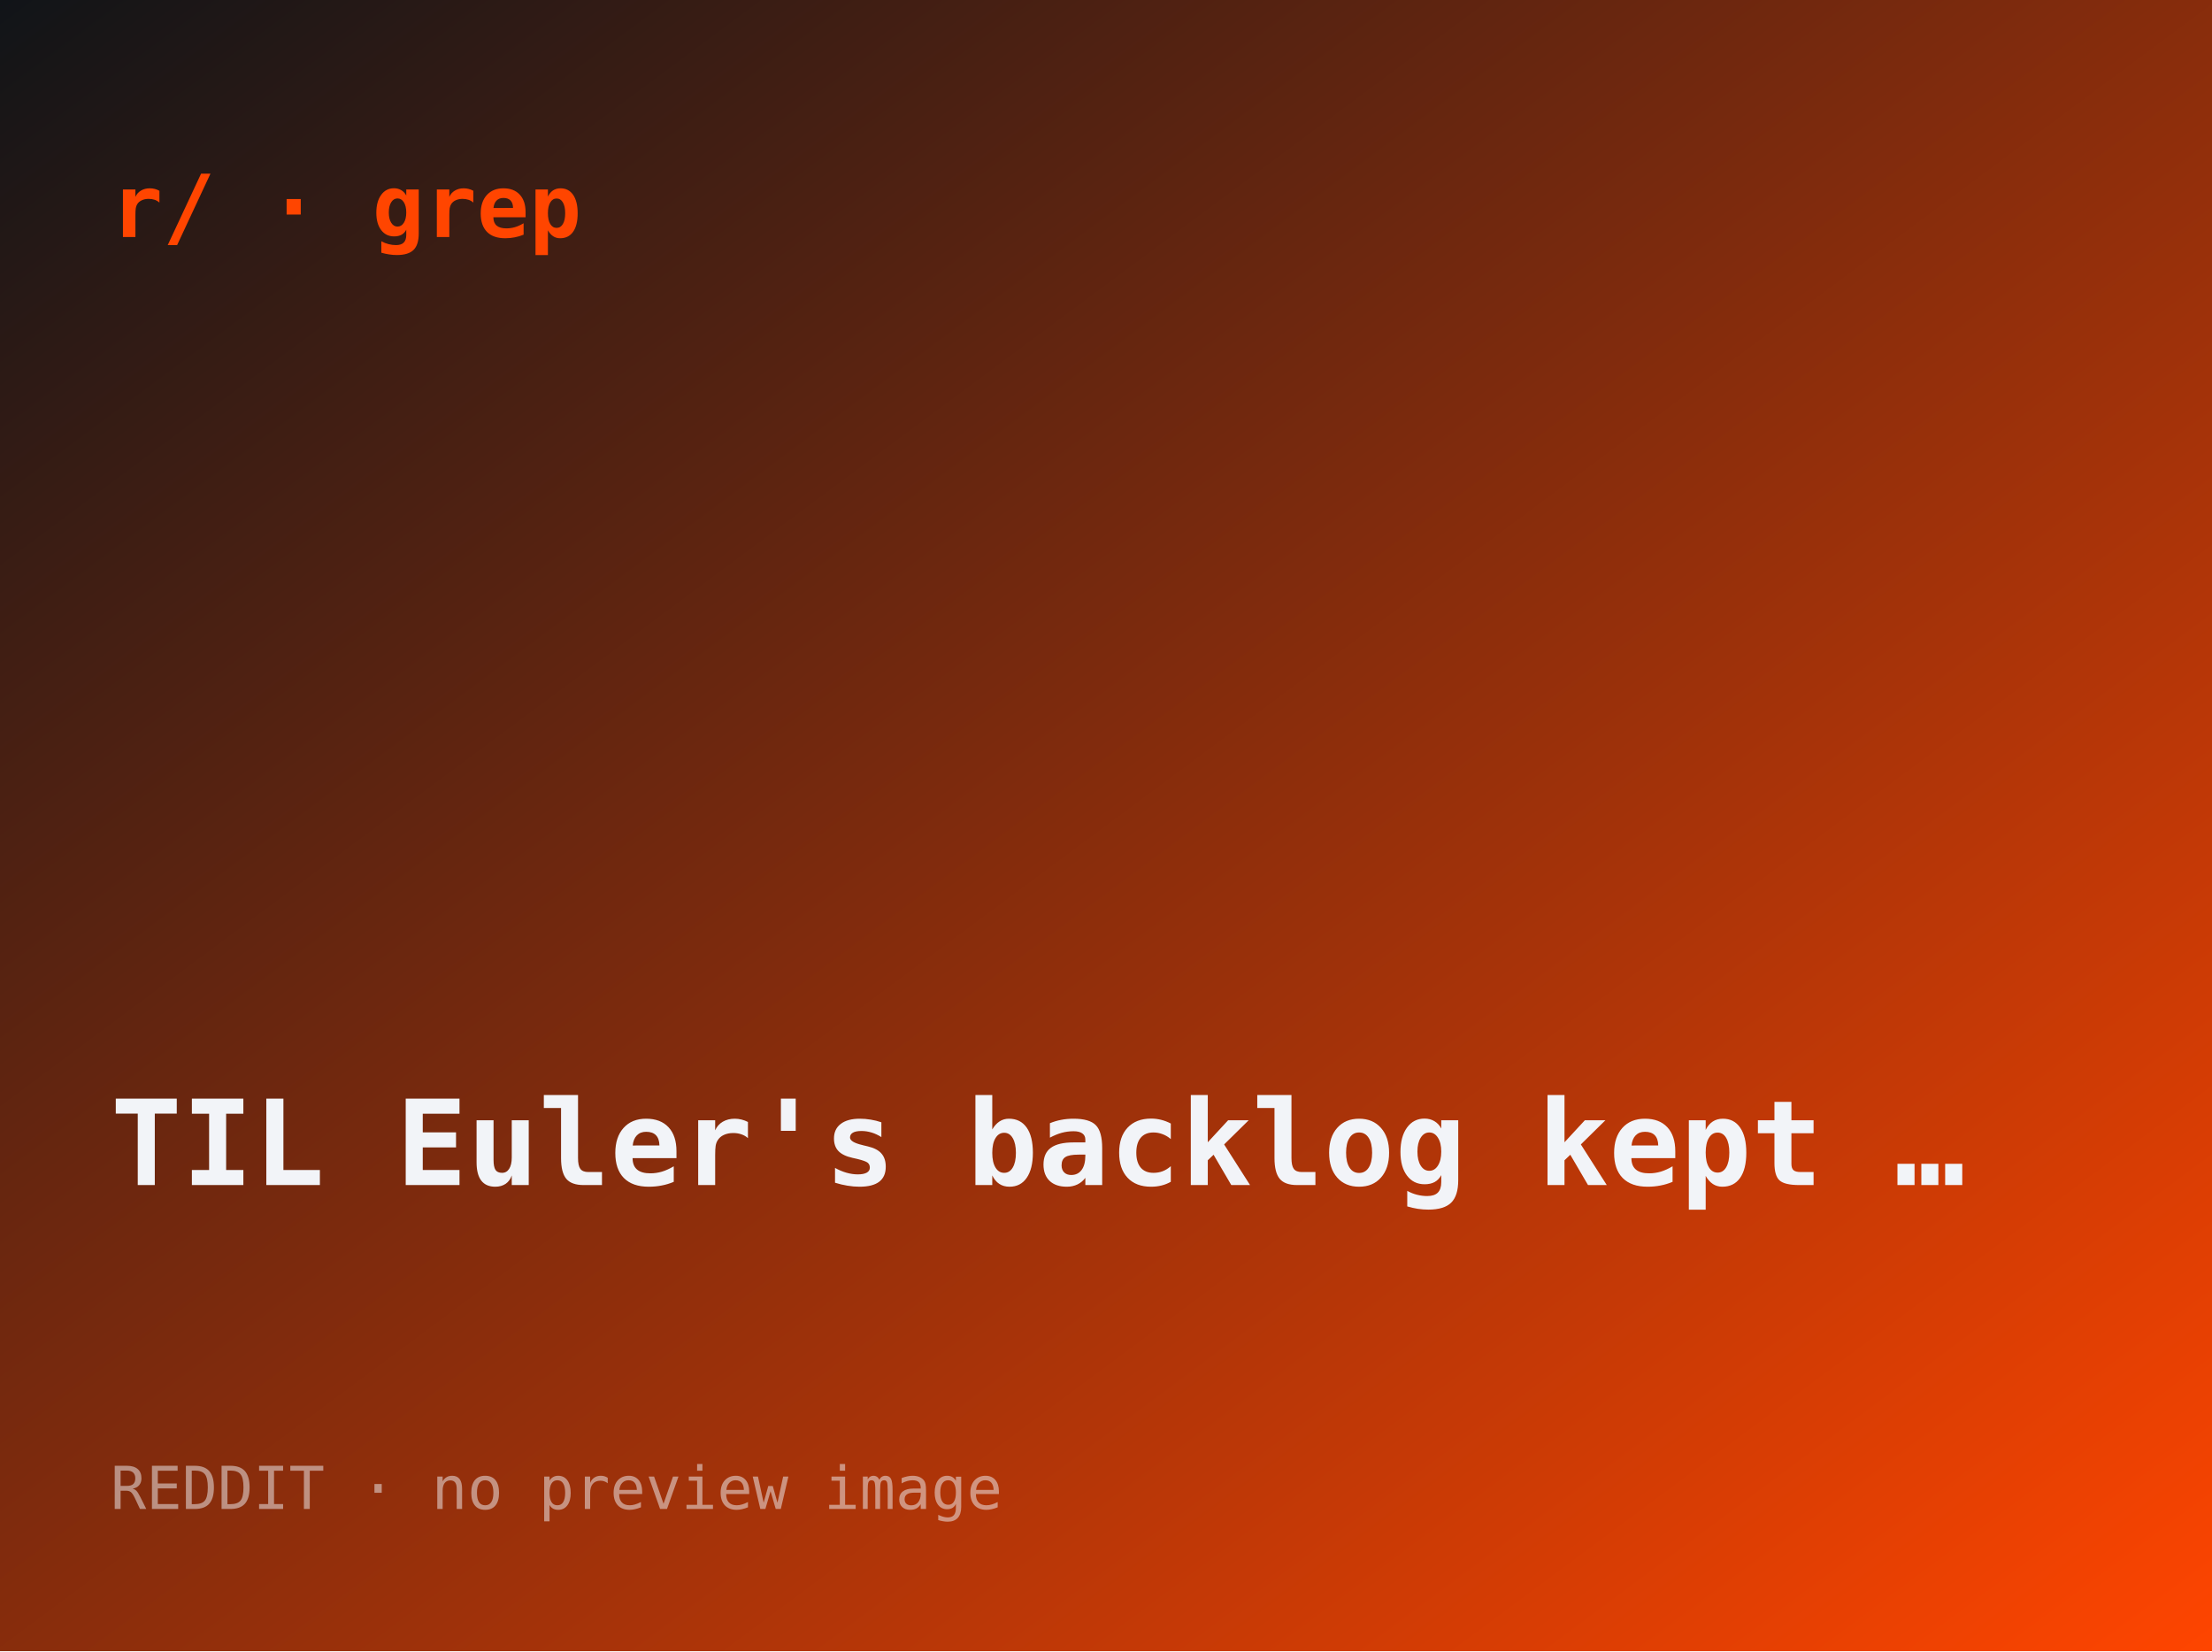
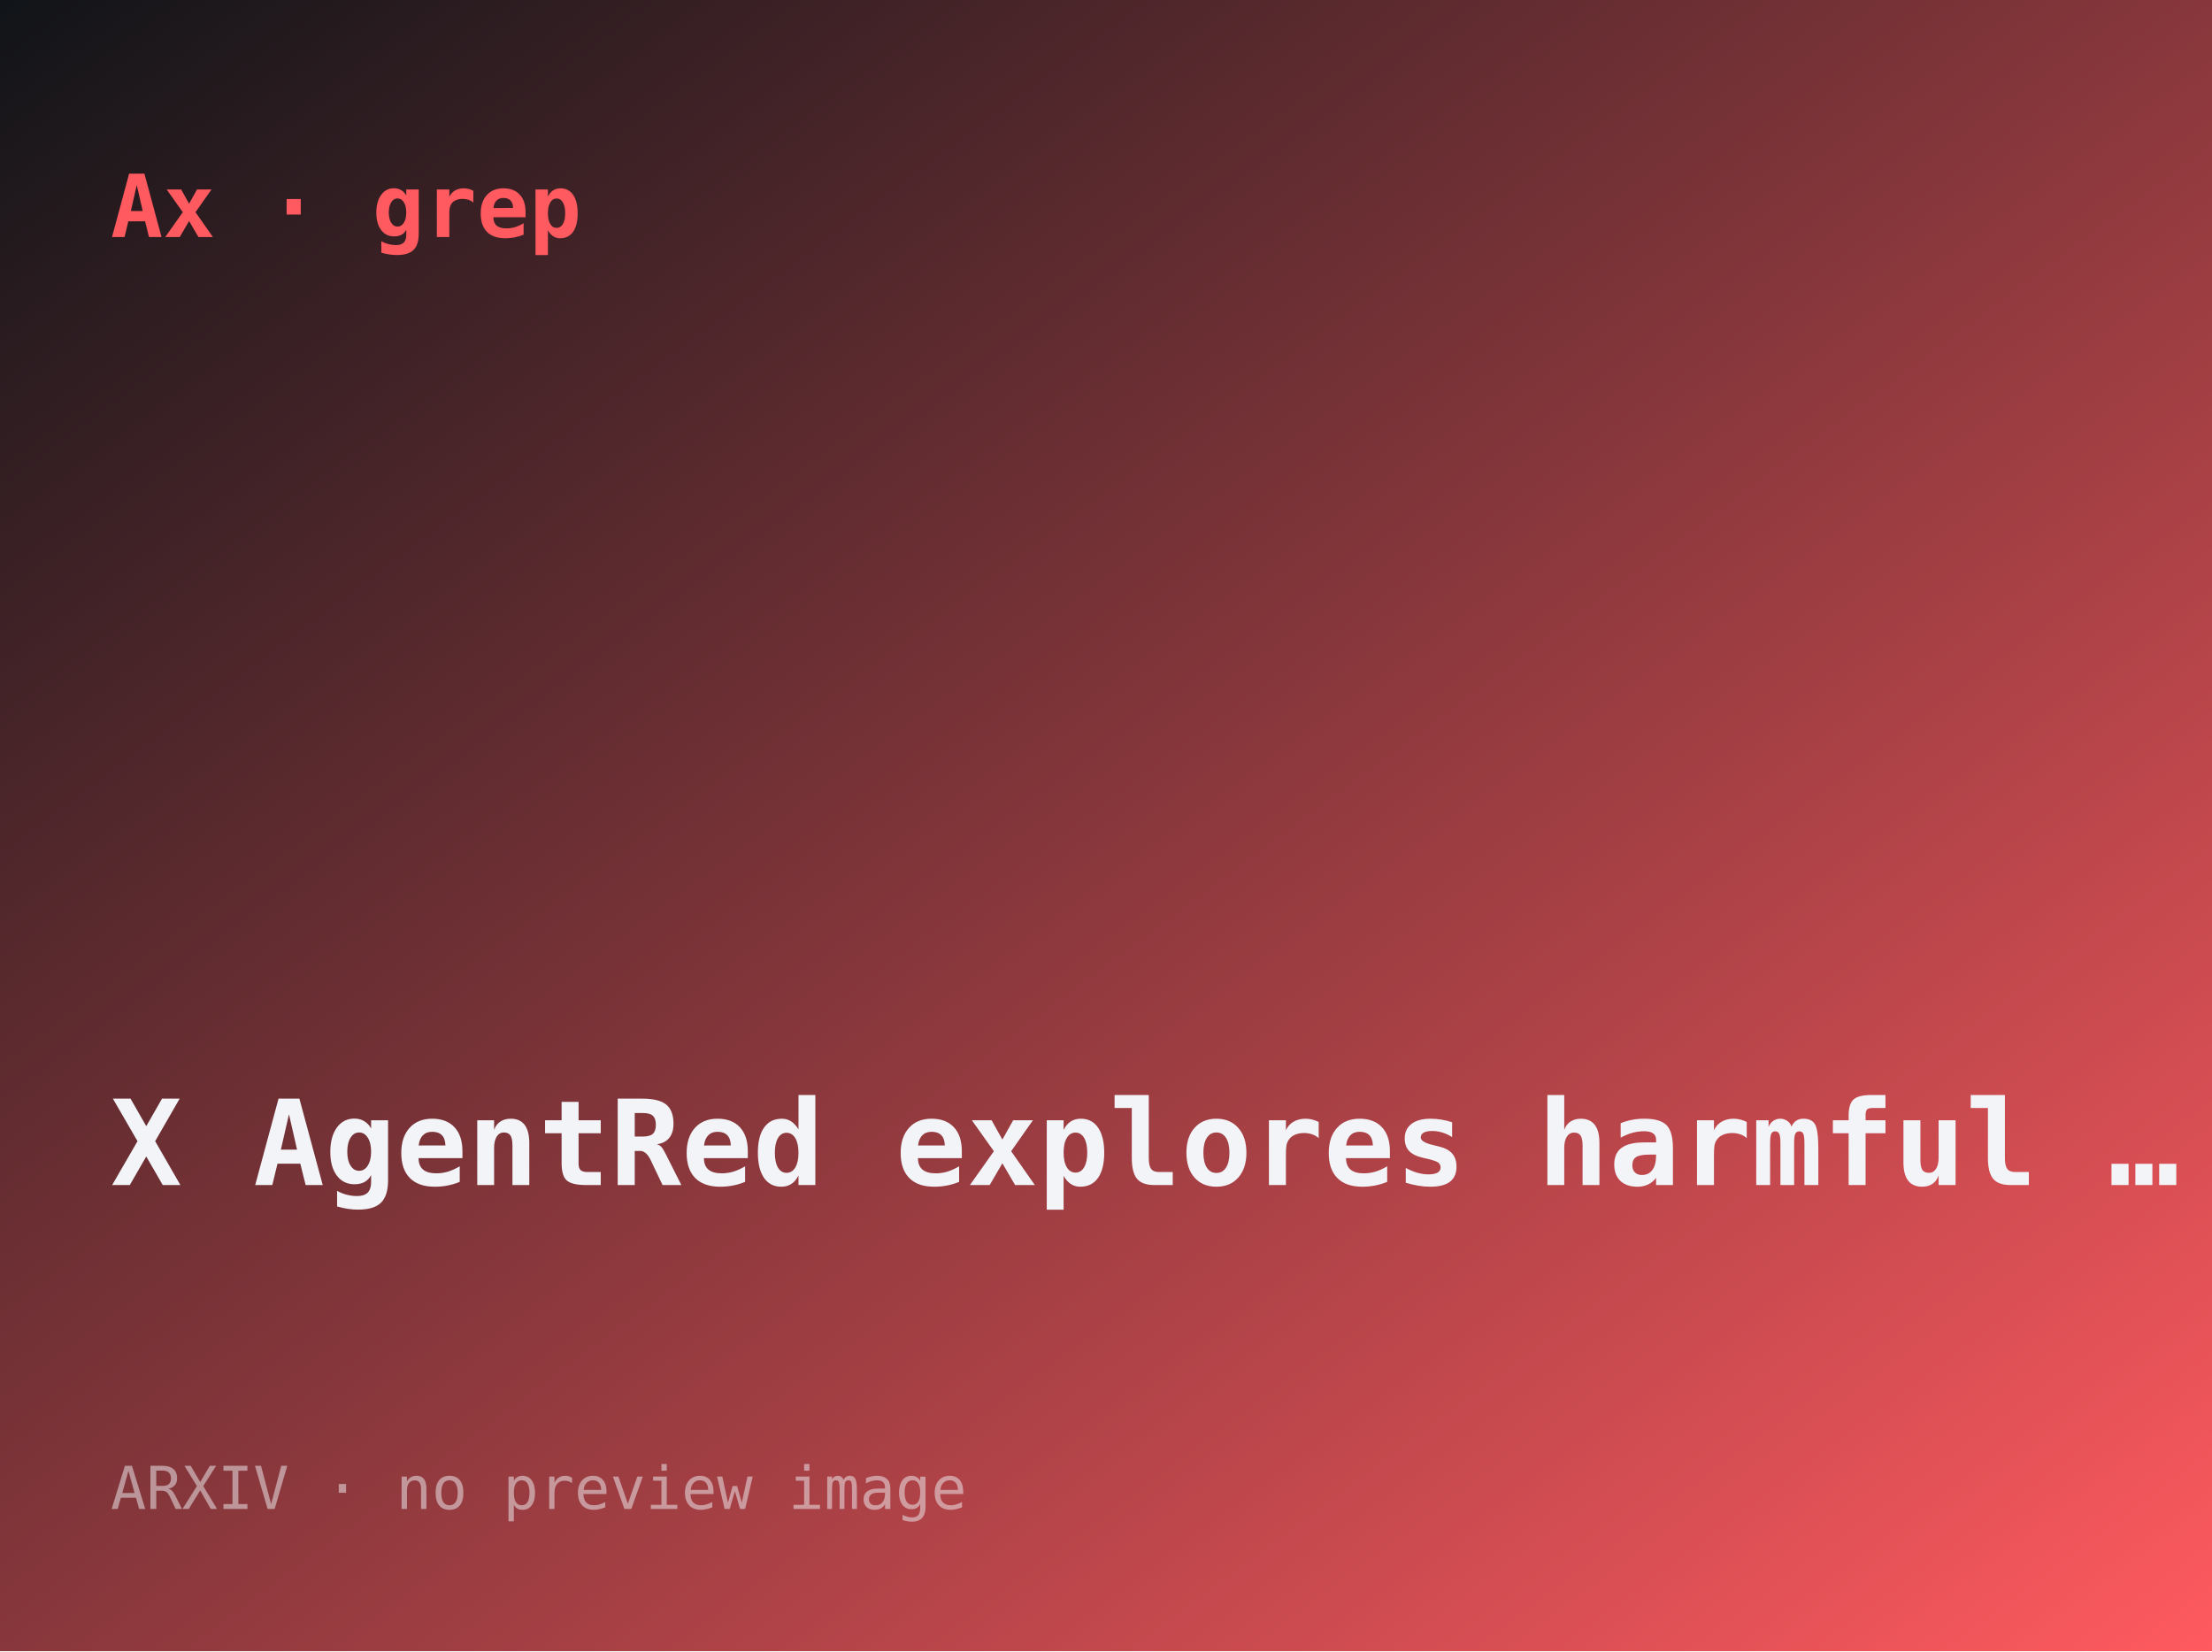
- <svg xmlns="http://www.w3.org/2000/svg" width="560" height="418" viewBox="0 0 560 418" role="img" aria-label="TIL: Euler's backlog kept the Academy printing for nearly 50 years after his dea">
+ <svg xmlns="http://www.w3.org/2000/svg" width="560" height="418" viewBox="0 0 560 418" role="img" aria-label="X-AgentRed explores harmful paths across connected services">
  <defs>
    <linearGradient id="g" x1="0" y1="0" x2="1" y2="1">
      <stop offset="0" stop-color="#101418" />
-       <stop offset="1" stop-color="#ff4500" />
+       <stop offset="1" stop-color="#ff5a5f" />
    </linearGradient>
  </defs>
  <rect width="560" height="418" fill="url(#g)" />
-   <text x="28" y="60" font-family="ui-monospace,monospace" font-size="22" fill="#ff4500" font-weight="700">r/ · grep</text>
-   <text x="28" y="300" font-family="ui-monospace,monospace" font-size="30" fill="#f2f4f8" font-weight="600">TIL Euler's backlog kept …</text>
-   <text x="28" y="382" font-family="ui-monospace,monospace" font-size="15" fill="rgba(242,244,248,.5)">REDDIT · no preview image</text>
+   <text x="28" y="60" font-family="ui-monospace,monospace" font-size="22" fill="#ff5a5f" font-weight="700">Ax · grep</text>
+   <text x="28" y="300" font-family="ui-monospace,monospace" font-size="30" fill="#f2f4f8" font-weight="600">X AgentRed explores harmful …</text>
+   <text x="28" y="382" font-family="ui-monospace,monospace" font-size="15" fill="rgba(242,244,248,.5)">ARXIV · no preview image</text>
</svg>
